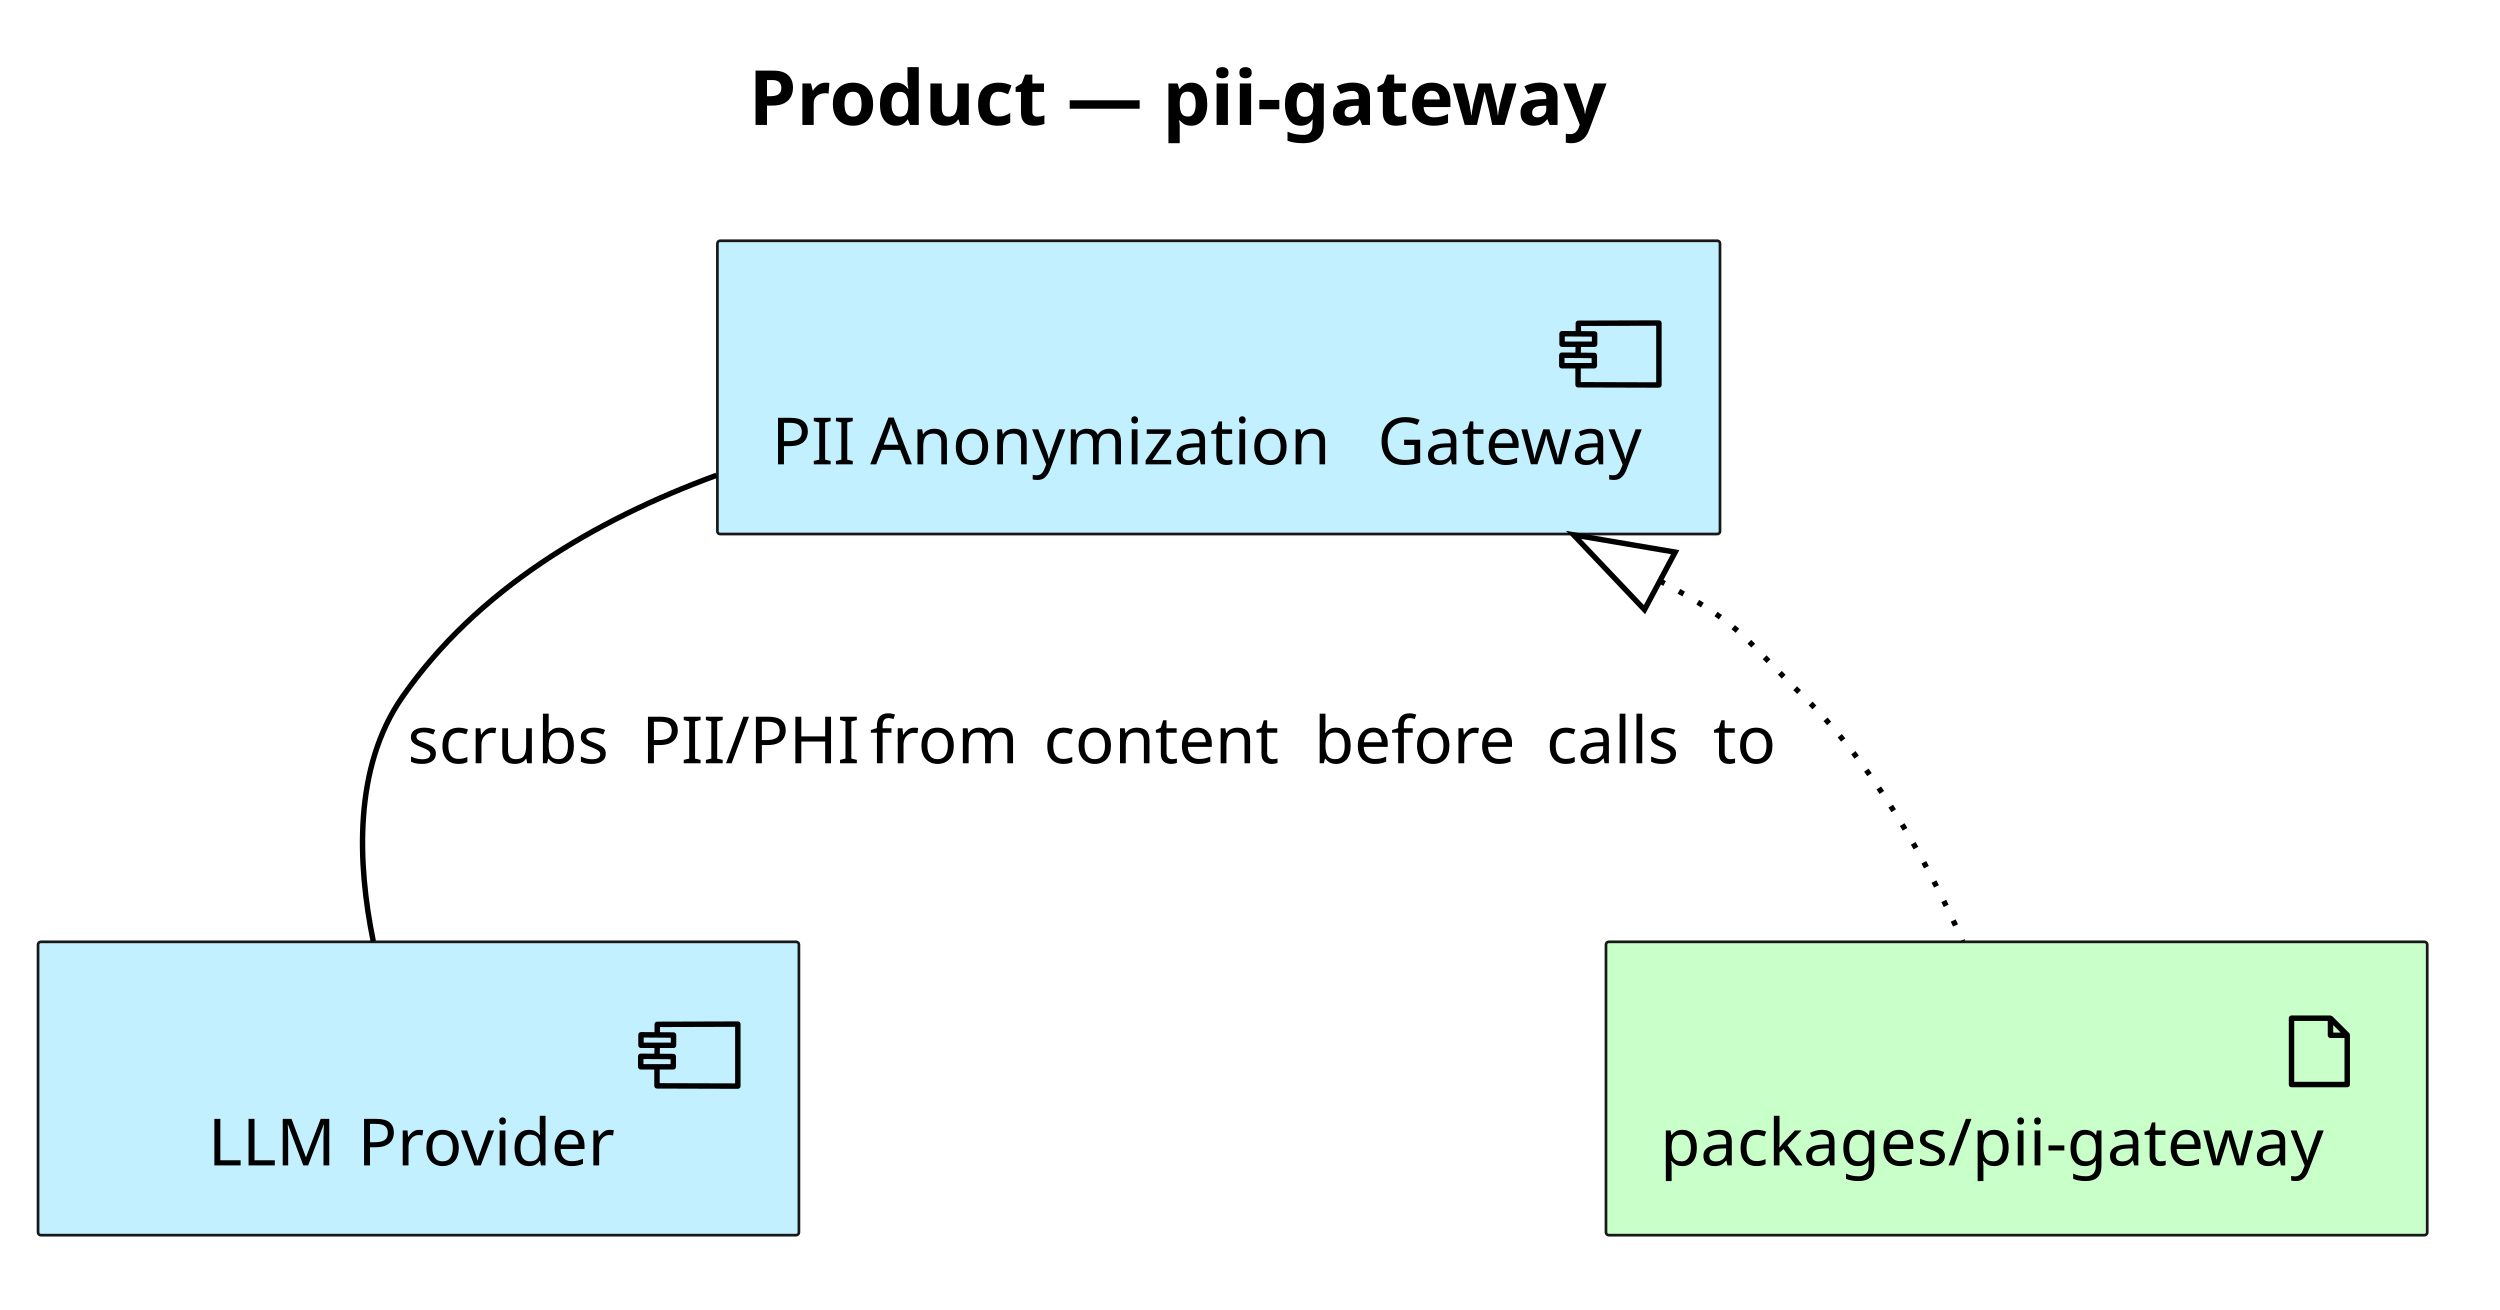
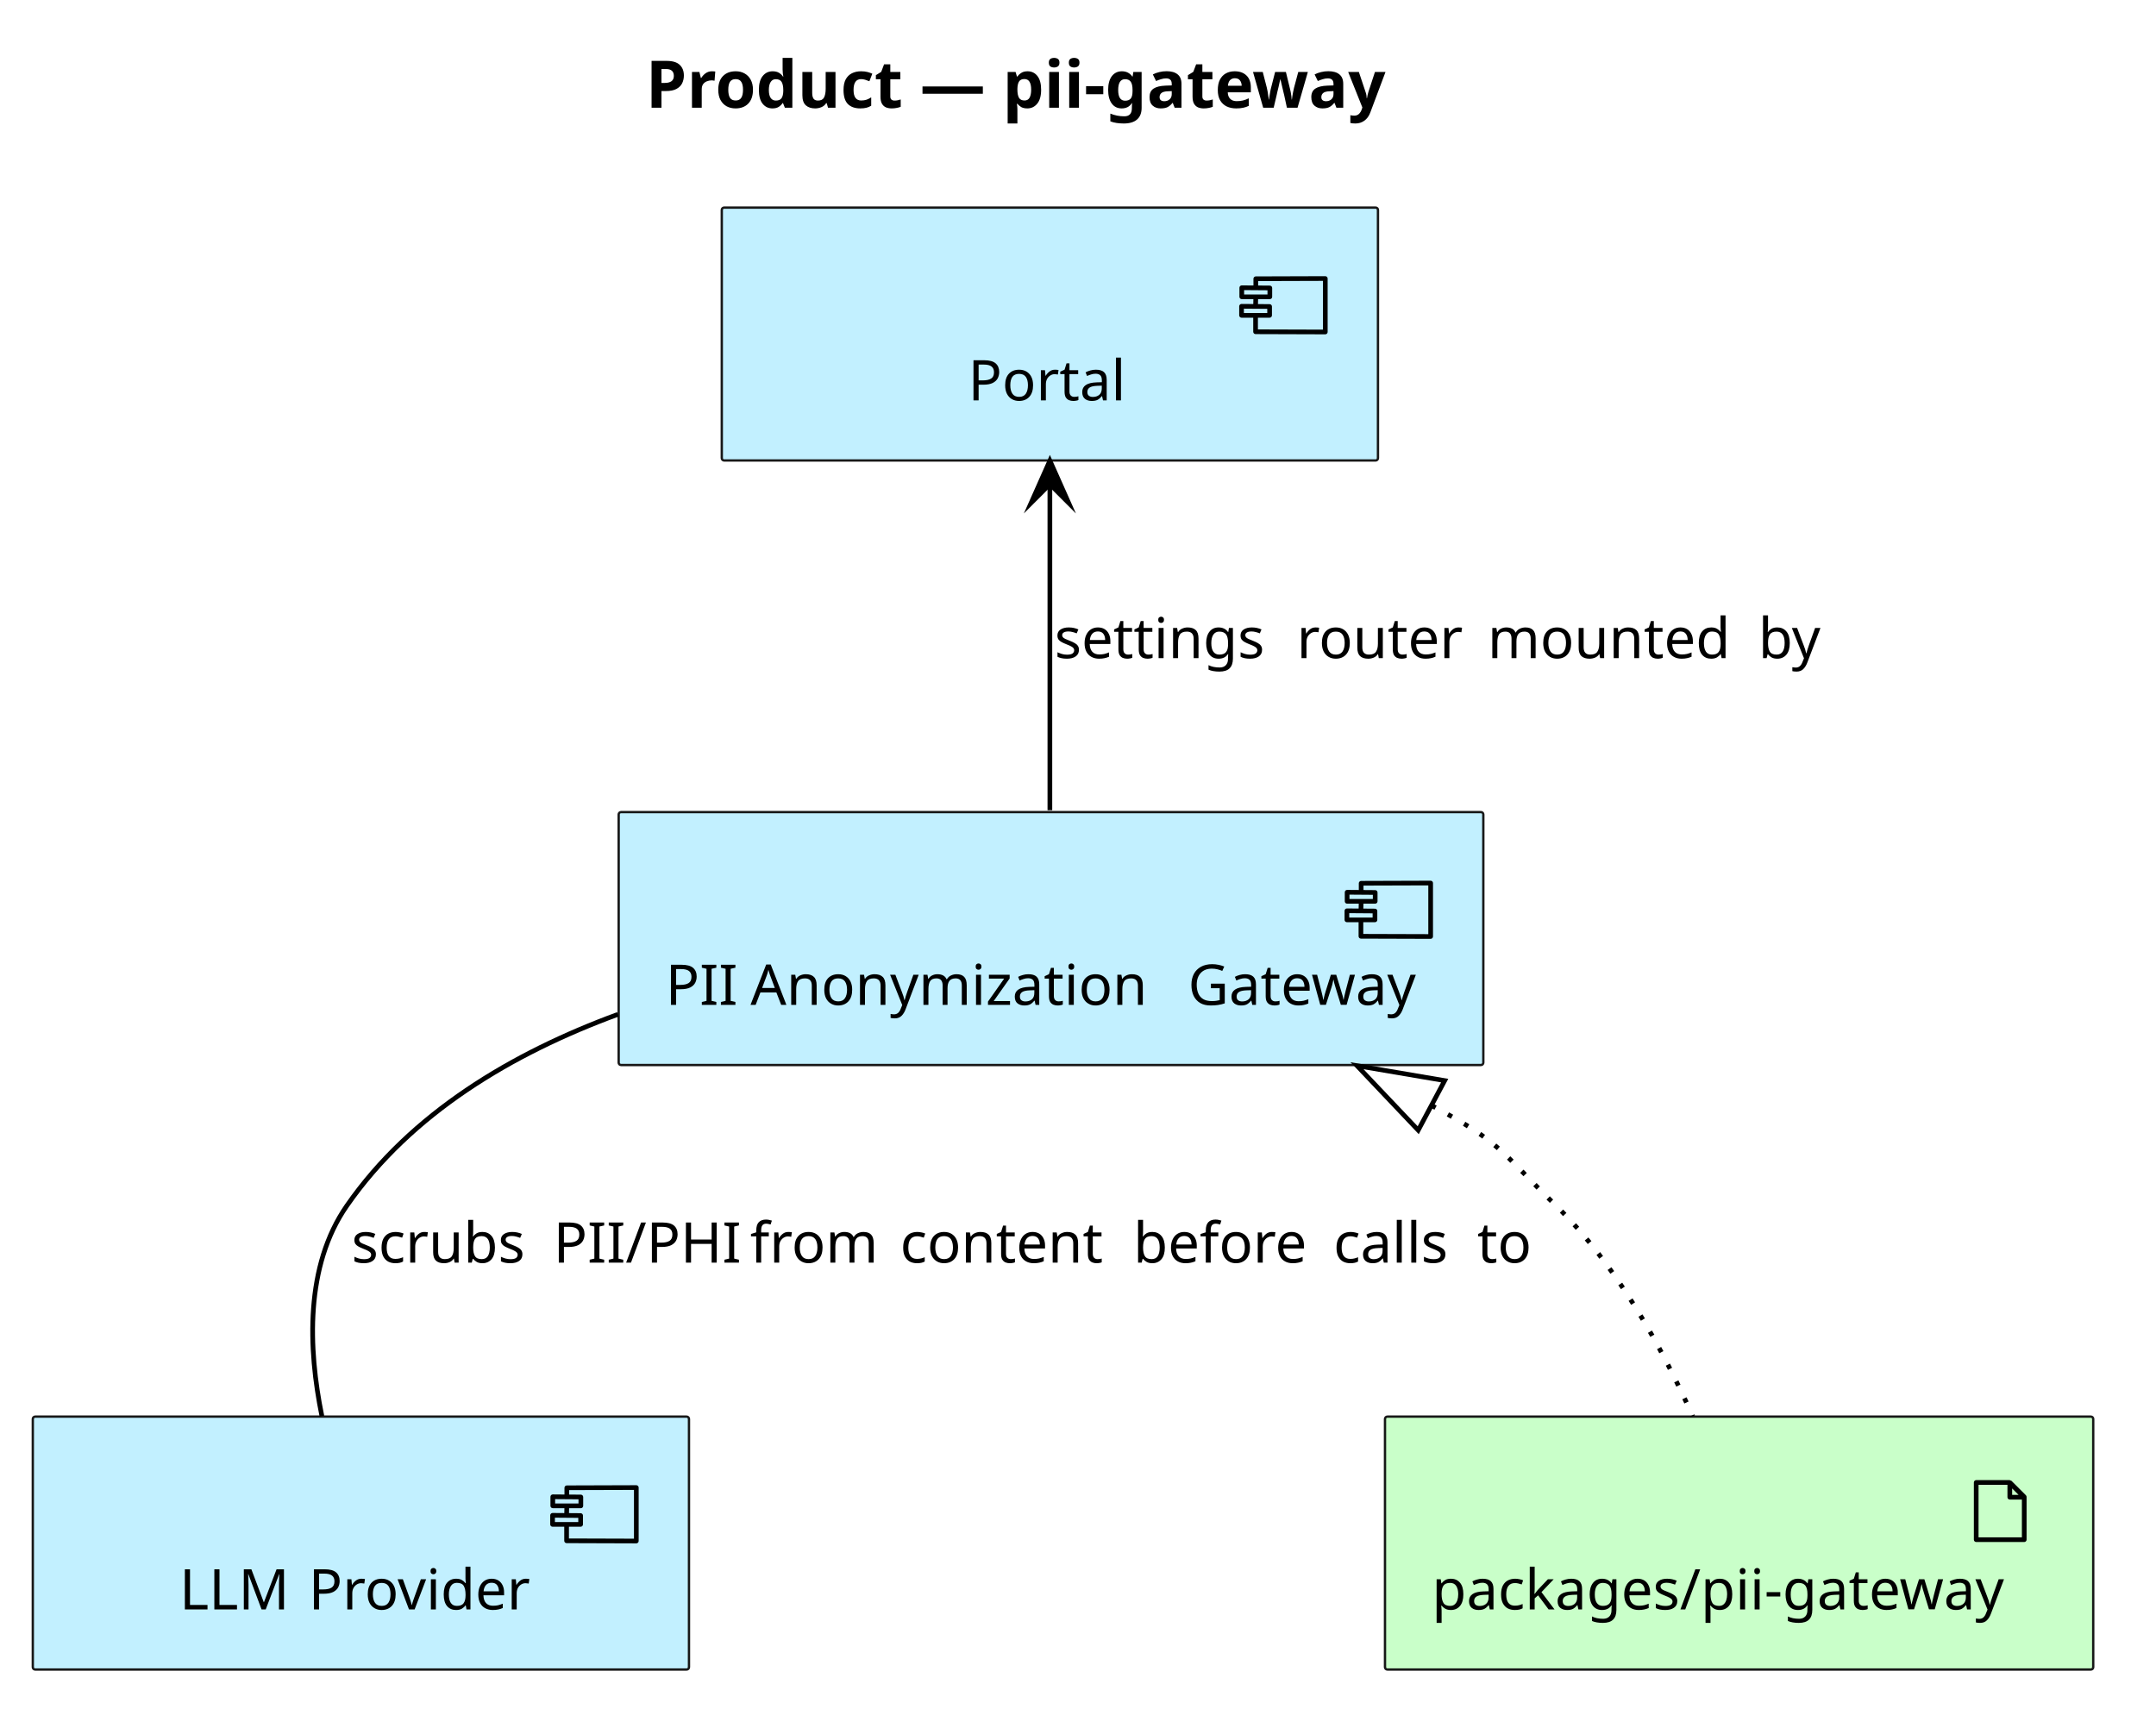
- <svg xmlns="http://www.w3.org/2000/svg" version="1.1" data-diagram-type="DESCRIPTION" style="width:460px;height:241px;background:#FFFFFF;" width="460px" height="241px" viewBox="0 0 460 241" zoomAndPan="magnify" preserveAspectRatio="none" contentStyleType="text/css">
+ <svg xmlns="http://www.w3.org/2000/svg" version="1.1" data-diagram-type="DESCRIPTION" style="width:460px;height:370px;background:#FFFFFF;" width="460px" height="370px" viewBox="0 0 460 370" zoomAndPan="magnify" preserveAspectRatio="none" contentStyleType="text/css">
  <defs />
  <g font-family="sans-serif" lengthAdjust="spacing">
    <g class="title" data-source-line="4">
      <text x="137.753" y="22.995" fill="#000" font-size="14" textLength="178.104" font-weight="700">Product — pii-gateway</text>
    </g>
    <g class="entity" data-qualified-name="e_idc7fc80ba220752" id="ent0001" data-source-line="167">
-       <rect x="132" y="44.297" width="184.479" height="53.969" fill="#C2F0FF" style="stroke:#181818;stroke-width:0.5;" rx="0.5" ry="0.5" />
-       <path d="M305.239,58.936 L290.413,58.983 A0.5,0.5 0 0 0 289.913,59.483 L289.913,60.92 L287.425,60.901 A0.5,0.5 0 0 0 286.92,61.401 L286.92,63.336 A0.5,0.5 0 0 0 287.42,63.836 L289.901,63.836 L289.877,64.879 L287.378,64.859 A0.5,0.5 0 0 0 286.874,65.36 L286.874,67.295 A0.5,0.5 0 0 0 287.373,67.795 L289.866,67.795 L289.866,70.797 A0.5,0.5 0 0 0 290.366,71.297 L305.239,71.344 A0.5,0.5 0 0 0 305.741,70.844 L305.741,59.436 A0.5,0.5 0 0 0 305.239,58.936 M304.74,59.938 L304.74,70.342 L290.865,70.299 L290.865,67.795 L293.36,67.795 A0.5,0.5 0 0 0 293.859,67.295 L293.859,65.407 A0.5,0.5 0 0 0 293.363,64.907 L290.877,64.887 L290.901,63.836 L293.406,63.836 A0.5,0.5 0 0 0 293.906,63.336 L293.906,61.447 A0.5,0.5 0 0 0 293.41,60.948 L290.912,60.928 L290.912,59.981 M287.92,61.905 L292.907,61.943 L292.907,62.836 L287.92,62.836 M287.873,65.864 L292.86,65.903 L292.86,66.795 L287.873,66.795" fill="#000" />
-       <text x="142" y="85.436" fill="#000" font-size="12" textLength="14.314" font-family="Verdana">PII</text>
-       <text x="156.314" y="85.436" fill="#000" font-size="12" font-family="Verdana"> </text>
-       <text x="160.129" y="85.436" fill="#000" font-size="12" textLength="89.525" font-family="Verdana">Anonymization</text>
-       <text x="249.654" y="85.436" fill="#000" font-size="12" font-family="Verdana"> </text>
-       <text x="253.469" y="85.436" fill="#000" font-size="12" textLength="53.01" font-family="Verdana">Gateway</text>
+       <rect x="132" y="173.297" width="184.479" height="53.969" fill="#C2F0FF" style="stroke:#181818;stroke-width:0.5;" rx="0.5" ry="0.5" />
+       <path d="M305.239,187.936 L290.413,187.983 A0.5,0.5 0 0 0 289.913,188.483 L289.913,189.92 L287.425,189.901 A0.5,0.5 0 0 0 286.92,190.401 L286.92,192.336 A0.5,0.5 0 0 0 287.42,192.836 L289.901,192.836 L289.877,193.879 L287.378,193.859 A0.5,0.5 0 0 0 286.874,194.36 L286.874,196.295 A0.5,0.5 0 0 0 287.373,196.795 L289.866,196.795 L289.866,199.797 A0.5,0.5 0 0 0 290.366,200.297 L305.239,200.344 A0.5,0.5 0 0 0 305.741,199.844 L305.741,188.436 A0.5,0.5 0 0 0 305.239,187.936 M304.74,188.938 L304.74,199.342 L290.865,199.299 L290.865,196.795 L293.36,196.795 A0.5,0.5 0 0 0 293.859,196.295 L293.859,194.407 A0.5,0.5 0 0 0 293.363,193.907 L290.877,193.887 L290.901,192.836 L293.406,192.836 A0.5,0.5 0 0 0 293.906,192.336 L293.906,190.447 A0.5,0.5 0 0 0 293.41,189.948 L290.912,189.928 L290.912,188.981 M287.92,190.905 L292.907,190.943 L292.907,191.836 L287.92,191.836 M287.873,194.864 L292.86,194.903 L292.86,195.795 L287.873,195.795" fill="#000" />
+       <text x="142" y="214.436" fill="#000" font-size="12" textLength="14.314" font-family="Verdana">PII</text>
+       <text x="156.314" y="214.436" fill="#000" font-size="12" font-family="Verdana"> </text>
+       <text x="160.129" y="214.436" fill="#000" font-size="12" textLength="89.525" font-family="Verdana">Anonymization</text>
+       <text x="249.654" y="214.436" fill="#000" font-size="12" font-family="Verdana"> </text>
+       <text x="253.469" y="214.436" fill="#000" font-size="12" textLength="53.01" font-family="Verdana">Gateway</text>
    </g>
-     <g class="entity" data-qualified-name="e_id2610ae0cc2cc50" id="ent0002" data-source-line="167">
-       <rect x="7" y="173.297" width="140" height="53.969" fill="#C2F0FF" style="stroke:#181818;stroke-width:0.5;" rx="0.5" ry="0.5" />
-       <path d="M135.76,187.936 L120.934,187.983 A0.5,0.5 0 0 0 120.434,188.483 L120.434,189.92 L117.946,189.901 A0.5,0.5 0 0 0 117.442,190.401 L117.442,192.336 A0.5,0.5 0 0 0 117.942,192.836 L120.422,192.836 L120.399,193.879 L117.899,193.859 A0.5,0.5 0 0 0 117.395,194.36 L117.395,196.295 A0.5,0.5 0 0 0 117.895,196.795 L120.387,196.795 L120.387,199.797 A0.5,0.5 0 0 0 120.888,200.297 L135.761,200.344 A0.5,0.5 0 0 0 136.262,199.844 L136.262,188.436 A0.5,0.5 0 0 0 135.761,187.936 M135.262,188.938 L135.262,199.342 L121.387,199.299 L121.387,196.795 L123.881,196.795 A0.5,0.5 0 0 0 124.381,196.295 L124.381,194.407 A0.5,0.5 0 0 0 123.885,193.907 L121.399,193.887 L121.422,192.836 L123.928,192.836 A0.5,0.5 0 0 0 124.428,192.336 L124.428,190.447 A0.5,0.5 0 0 0 123.932,189.948 L121.434,189.928 L121.434,188.981 M118.442,190.905 L123.428,190.943 L123.428,191.836 L118.442,191.836 M118.395,194.864 L123.381,194.903 L123.381,195.795 L118.395,195.795" fill="#000" />
-       <text x="38.29" y="214.436" fill="#000" font-size="12" textLength="23.725" font-family="Verdana">LLM</text>
-       <text x="62.015" y="214.436" fill="#000" font-size="12" font-family="Verdana"> </text>
-       <text x="65.829" y="214.436" fill="#000" font-size="12" textLength="49.881" font-family="Verdana">Provider</text>
+     <g class="entity" data-qualified-name="e_id6c2233bb09755d" id="ent0002" data-source-line="167">
+       <rect x="154" y="44.297" width="140" height="53.969" fill="#C2F0FF" style="stroke:#181818;stroke-width:0.5;" rx="0.5" ry="0.5" />
+       <path d="M282.76,58.936 L267.934,58.983 A0.5,0.5 0 0 0 267.434,59.483 L267.434,60.92 L264.946,60.901 A0.5,0.5 0 0 0 264.442,61.401 L264.442,63.336 A0.5,0.5 0 0 0 264.942,63.836 L267.422,63.836 L267.399,64.879 L264.899,64.859 A0.5,0.5 0 0 0 264.395,65.36 L264.395,67.295 A0.5,0.5 0 0 0 264.895,67.795 L267.387,67.795 L267.387,70.797 A0.5,0.5 0 0 0 267.888,71.297 L282.761,71.344 A0.5,0.5 0 0 0 283.262,70.844 L283.262,59.436 A0.5,0.5 0 0 0 282.761,58.936 M282.262,59.938 L282.262,70.342 L268.387,70.299 L268.387,67.795 L270.881,67.795 A0.5,0.5 0 0 0 271.381,67.295 L271.381,65.407 A0.5,0.5 0 0 0 270.885,64.907 L268.399,64.887 L268.422,63.836 L270.928,63.836 A0.5,0.5 0 0 0 271.428,63.336 L271.428,61.447 A0.5,0.5 0 0 0 270.932,60.948 L268.434,60.928 L268.434,59.981 M265.442,61.905 L270.428,61.943 L270.428,62.836 L265.442,62.836 M265.395,65.864 L270.381,65.903 L270.381,66.795 L265.395,66.795" fill="#000" />
+       <text x="206.548" y="85.436" fill="#000" font-size="12" textLength="34.904" font-family="Verdana">Portal</text>
    </g>
-     <g class="entity" data-qualified-name="e_id8b34f5f03beb50" id="ent0003" data-source-line="247">
-       <rect x="295.5" y="173.297" width="151.109" height="53.969" fill="#C9FFC9" style="stroke:#181818;stroke-width:0.5;" rx="0.5" ry="0.5" />
-       <path d="M421.639,186.847 A0.5,0.5 0 0 0 421.139,187.347 L421.139,199.556 A0.5,0.5 0 0 0 421.639,200.056 L431.887,200.056 A0.5,0.5 0 0 0 432.387,199.556 L432.387,190.429 A0.5,0.5 0 0 0 432.241,190.076 L429.161,186.994 A0.5,0.5 0 0 0 429.034,186.968 A0.5,0.5 0 0 0 428.741,186.847 M422.139,187.847 L428.307,187.847 L428.307,190.496 A0.5,0.5 0 0 0 428.807,190.995 L431.387,190.995 L431.387,199.056 L422.139,199.056 M429.307,188.62 L430.68,189.996 L429.307,189.996" fill="#000" />
-       <text x="305.5" y="214.436" fill="#000" font-size="12" textLength="131.109" font-family="Verdana">packages/pii-gateway</text>
+     <g class="entity" data-qualified-name="e_id2610ae0cc2cc50" id="ent0003" data-source-line="167">
+       <rect x="7" y="302.297" width="140" height="53.969" fill="#C2F0FF" style="stroke:#181818;stroke-width:0.5;" rx="0.5" ry="0.5" />
+       <path d="M135.76,316.936 L120.934,316.983 A0.5,0.5 0 0 0 120.434,317.483 L120.434,318.92 L117.946,318.901 A0.5,0.5 0 0 0 117.442,319.401 L117.442,321.336 A0.5,0.5 0 0 0 117.942,321.836 L120.422,321.836 L120.399,322.879 L117.899,322.859 A0.5,0.5 0 0 0 117.395,323.36 L117.395,325.295 A0.5,0.5 0 0 0 117.895,325.795 L120.387,325.795 L120.387,328.797 A0.5,0.5 0 0 0 120.888,329.297 L135.761,329.344 A0.5,0.5 0 0 0 136.262,328.844 L136.262,317.436 A0.5,0.5 0 0 0 135.761,316.936 M135.262,317.938 L135.262,328.342 L121.387,328.299 L121.387,325.795 L123.881,325.795 A0.5,0.5 0 0 0 124.381,325.295 L124.381,323.407 A0.5,0.5 0 0 0 123.885,322.907 L121.399,322.887 L121.422,321.836 L123.928,321.836 A0.5,0.5 0 0 0 124.428,321.336 L124.428,319.447 A0.5,0.5 0 0 0 123.932,318.948 L121.434,318.928 L121.434,317.981 M118.442,319.905 L123.428,319.943 L123.428,320.836 L118.442,320.836 M118.395,323.864 L123.381,323.903 L123.381,324.795 L118.395,324.795" fill="#000" />
+       <text x="38.29" y="343.436" fill="#000" font-size="12" textLength="23.725" font-family="Verdana">LLM</text>
+       <text x="62.015" y="343.436" fill="#000" font-size="12" font-family="Verdana"> </text>
+       <text x="65.829" y="343.436" fill="#000" font-size="12" textLength="49.881" font-family="Verdana">Provider</text>
    </g>
-     <g class="link" data-entity-1="ent0001" data-entity-2="ent0002" id="lnk4" data-source-line="349" data-link-type="association">
-       <path d="M131.83,87.457 C109.28,95.747 87.71,108.547 74,128.297 C65.07,141.167 65.73,158.747 68.68,173.187" style="stroke:#000;stroke-width:1;" fill="none" id="e_idc7fc80ba220752-e_id2610ae0cc2cc50" />
-       <text x="75" y="140.436" fill="#000" font-size="12" textLength="39.258" font-family="Verdana">scrubs</text>
-       <text x="114.258" y="140.436" fill="#000" font-size="12" font-family="Verdana"> </text>
-       <text x="118.072" y="140.436" fill="#000" font-size="12" textLength="38.156" font-family="Verdana">PII/PHI</text>
-       <text x="156.229" y="140.436" fill="#000" font-size="12" font-family="Verdana"> </text>
-       <text x="160.043" y="140.436" fill="#000" font-size="12" textLength="28.189" font-family="Verdana">from</text>
-       <text x="188.232" y="140.436" fill="#000" font-size="12" font-family="Verdana"> </text>
-       <text x="192.047" y="140.436" fill="#000" font-size="12" textLength="45.943" font-family="Verdana">content</text>
-       <text x="237.99" y="140.436" fill="#000" font-size="12" font-family="Verdana"> </text>
-       <text x="241.805" y="140.436" fill="#000" font-size="12" textLength="38.883" font-family="Verdana">before</text>
-       <text x="280.688" y="140.436" fill="#000" font-size="12" font-family="Verdana"> </text>
-       <text x="284.502" y="140.436" fill="#000" font-size="12" textLength="26.871" font-family="Verdana">calls</text>
-       <text x="311.373" y="140.436" fill="#000" font-size="12" font-family="Verdana"> </text>
-       <text x="315.188" y="140.436" fill="#000" font-size="12" textLength="12.047" font-family="Verdana">to</text>
+     <g class="entity" data-qualified-name="e_id8b34f5f03beb50" id="ent0004" data-source-line="247">
+       <rect x="295.5" y="302.297" width="151.109" height="53.969" fill="#C9FFC9" style="stroke:#181818;stroke-width:0.5;" rx="0.5" ry="0.5" />
+       <path d="M421.639,315.847 A0.5,0.5 0 0 0 421.139,316.347 L421.139,328.556 A0.5,0.5 0 0 0 421.639,329.056 L431.887,329.056 A0.5,0.5 0 0 0 432.387,328.556 L432.387,319.429 A0.5,0.5 0 0 0 432.241,319.076 L429.161,315.994 A0.5,0.5 0 0 0 429.034,315.968 A0.5,0.5 0 0 0 428.741,315.847 M422.139,316.847 L428.307,316.847 L428.307,319.496 A0.5,0.5 0 0 0 428.807,319.995 L431.387,319.995 L431.387,328.056 L422.139,328.056 M429.307,317.62 L430.68,318.996 L429.307,318.996" fill="#000" />
+       <text x="305.5" y="343.436" fill="#000" font-size="12" textLength="131.109" font-family="Verdana">packages/pii-gateway</text>
    </g>
-     <g class="link" data-entity-1="ent0001" data-entity-2="ent0003" id="lnk6" data-source-line="349" data-link-type="extension">
-       <path d="M305.412,106.889 C320.522,114.949 319.83,116.417 332,128.297 C344.88,140.877 354.63,158.627 361.16,173.227" style="stroke:#000;stroke-width:1;stroke-dasharray:1,3;" fill="none" id="e_idc7fc80ba220752-backto-e_id8b34f5f03beb50" />
-       <polygon points="289.53,98.417,302.588,112.182,308.236,101.595,289.53,98.417" fill="none" style="stroke:#000;stroke-width:1;stroke-linejoin:miter;stroke-miterlimit:10;" />
-       <text x="344" y="140.436" fill="#000" font-size="12" font-family="Verdana"> </text>
+     <g class="link" data-entity-1="ent0001" data-entity-2="ent0003" id="lnk5" data-source-line="349" data-link-type="association">
+       <path d="M131.83,216.457 C109.28,224.747 87.71,237.547 74,257.297 C65.07,270.167 65.73,287.747 68.68,302.187" style="stroke:#000;stroke-width:1;" fill="none" id="e_idc7fc80ba220752-e_id2610ae0cc2cc50" />
+       <text x="75" y="269.436" fill="#000" font-size="12" textLength="39.258" font-family="Verdana">scrubs</text>
+       <text x="114.258" y="269.436" fill="#000" font-size="12" font-family="Verdana"> </text>
+       <text x="118.072" y="269.436" fill="#000" font-size="12" textLength="38.156" font-family="Verdana">PII/PHI</text>
+       <text x="156.229" y="269.436" fill="#000" font-size="12" font-family="Verdana"> </text>
+       <text x="160.043" y="269.436" fill="#000" font-size="12" textLength="28.189" font-family="Verdana">from</text>
+       <text x="188.232" y="269.436" fill="#000" font-size="12" font-family="Verdana"> </text>
+       <text x="192.047" y="269.436" fill="#000" font-size="12" textLength="45.943" font-family="Verdana">content</text>
+       <text x="237.99" y="269.436" fill="#000" font-size="12" font-family="Verdana"> </text>
+       <text x="241.805" y="269.436" fill="#000" font-size="12" textLength="38.883" font-family="Verdana">before</text>
+       <text x="280.688" y="269.436" fill="#000" font-size="12" font-family="Verdana"> </text>
+       <text x="284.502" y="269.436" fill="#000" font-size="12" textLength="26.871" font-family="Verdana">calls</text>
+       <text x="311.373" y="269.436" fill="#000" font-size="12" font-family="Verdana"> </text>
+       <text x="315.188" y="269.436" fill="#000" font-size="12" textLength="12.047" font-family="Verdana">to</text>
+     </g>
+     <g class="link" data-entity-1="ent0001" data-entity-2="ent0004" id="lnk7" data-source-line="349" data-link-type="extension">
+       <path d="M305.412,235.889 C320.522,243.949 319.83,245.417 332,257.297 C344.88,269.877 354.63,287.627 361.16,302.227" style="stroke:#000;stroke-width:1;stroke-dasharray:1,3;" fill="none" id="e_idc7fc80ba220752-backto-e_id8b34f5f03beb50" />
+       <polygon points="289.53,227.417,302.588,241.182,308.236,230.595,289.53,227.417" fill="none" style="stroke:#000;stroke-width:1;stroke-linejoin:miter;stroke-miterlimit:10;" />
+       <text x="344" y="269.436" fill="#000" font-size="12" font-family="Verdana"> </text>
+     </g>
+     <g class="link" data-entity-1="ent0002" data-entity-2="ent0001" id="lnk9" data-source-line="349" data-link-type="dependency">
+       <path d="M224,103.307 C224,125.077 224,151.007 224,172.887" style="stroke:#000;stroke-width:1;" fill="none" id="e_id6c2233bb09755d-backto-e_idc7fc80ba220752" />
+       <polygon points="224,98.307,220,107.307,224,103.307,228,107.307,224,98.307" fill="#000" style="stroke:#000;stroke-width:1;stroke-linejoin:miter;stroke-miterlimit:10;" />
+       <text x="225" y="140.436" fill="#000" font-size="12" textLength="47.854" font-family="Verdana">settings</text>
+       <text x="272.854" y="140.436" fill="#000" font-size="12" font-family="Verdana"> </text>
+       <text x="276.668" y="140.436" fill="#000" font-size="12" textLength="36.902" font-family="Verdana">router</text>
+       <text x="313.57" y="140.436" fill="#000" font-size="12" font-family="Verdana"> </text>
+       <text x="317.385" y="140.436" fill="#000" font-size="12" textLength="53.947" font-family="Verdana">mounted</text>
+       <text x="371.332" y="140.436" fill="#000" font-size="12" font-family="Verdana"> </text>
+       <text x="375.146" y="140.436" fill="#000" font-size="12" textLength="14.719" font-family="Verdana">by</text>
    </g>
  </g>
</svg>
